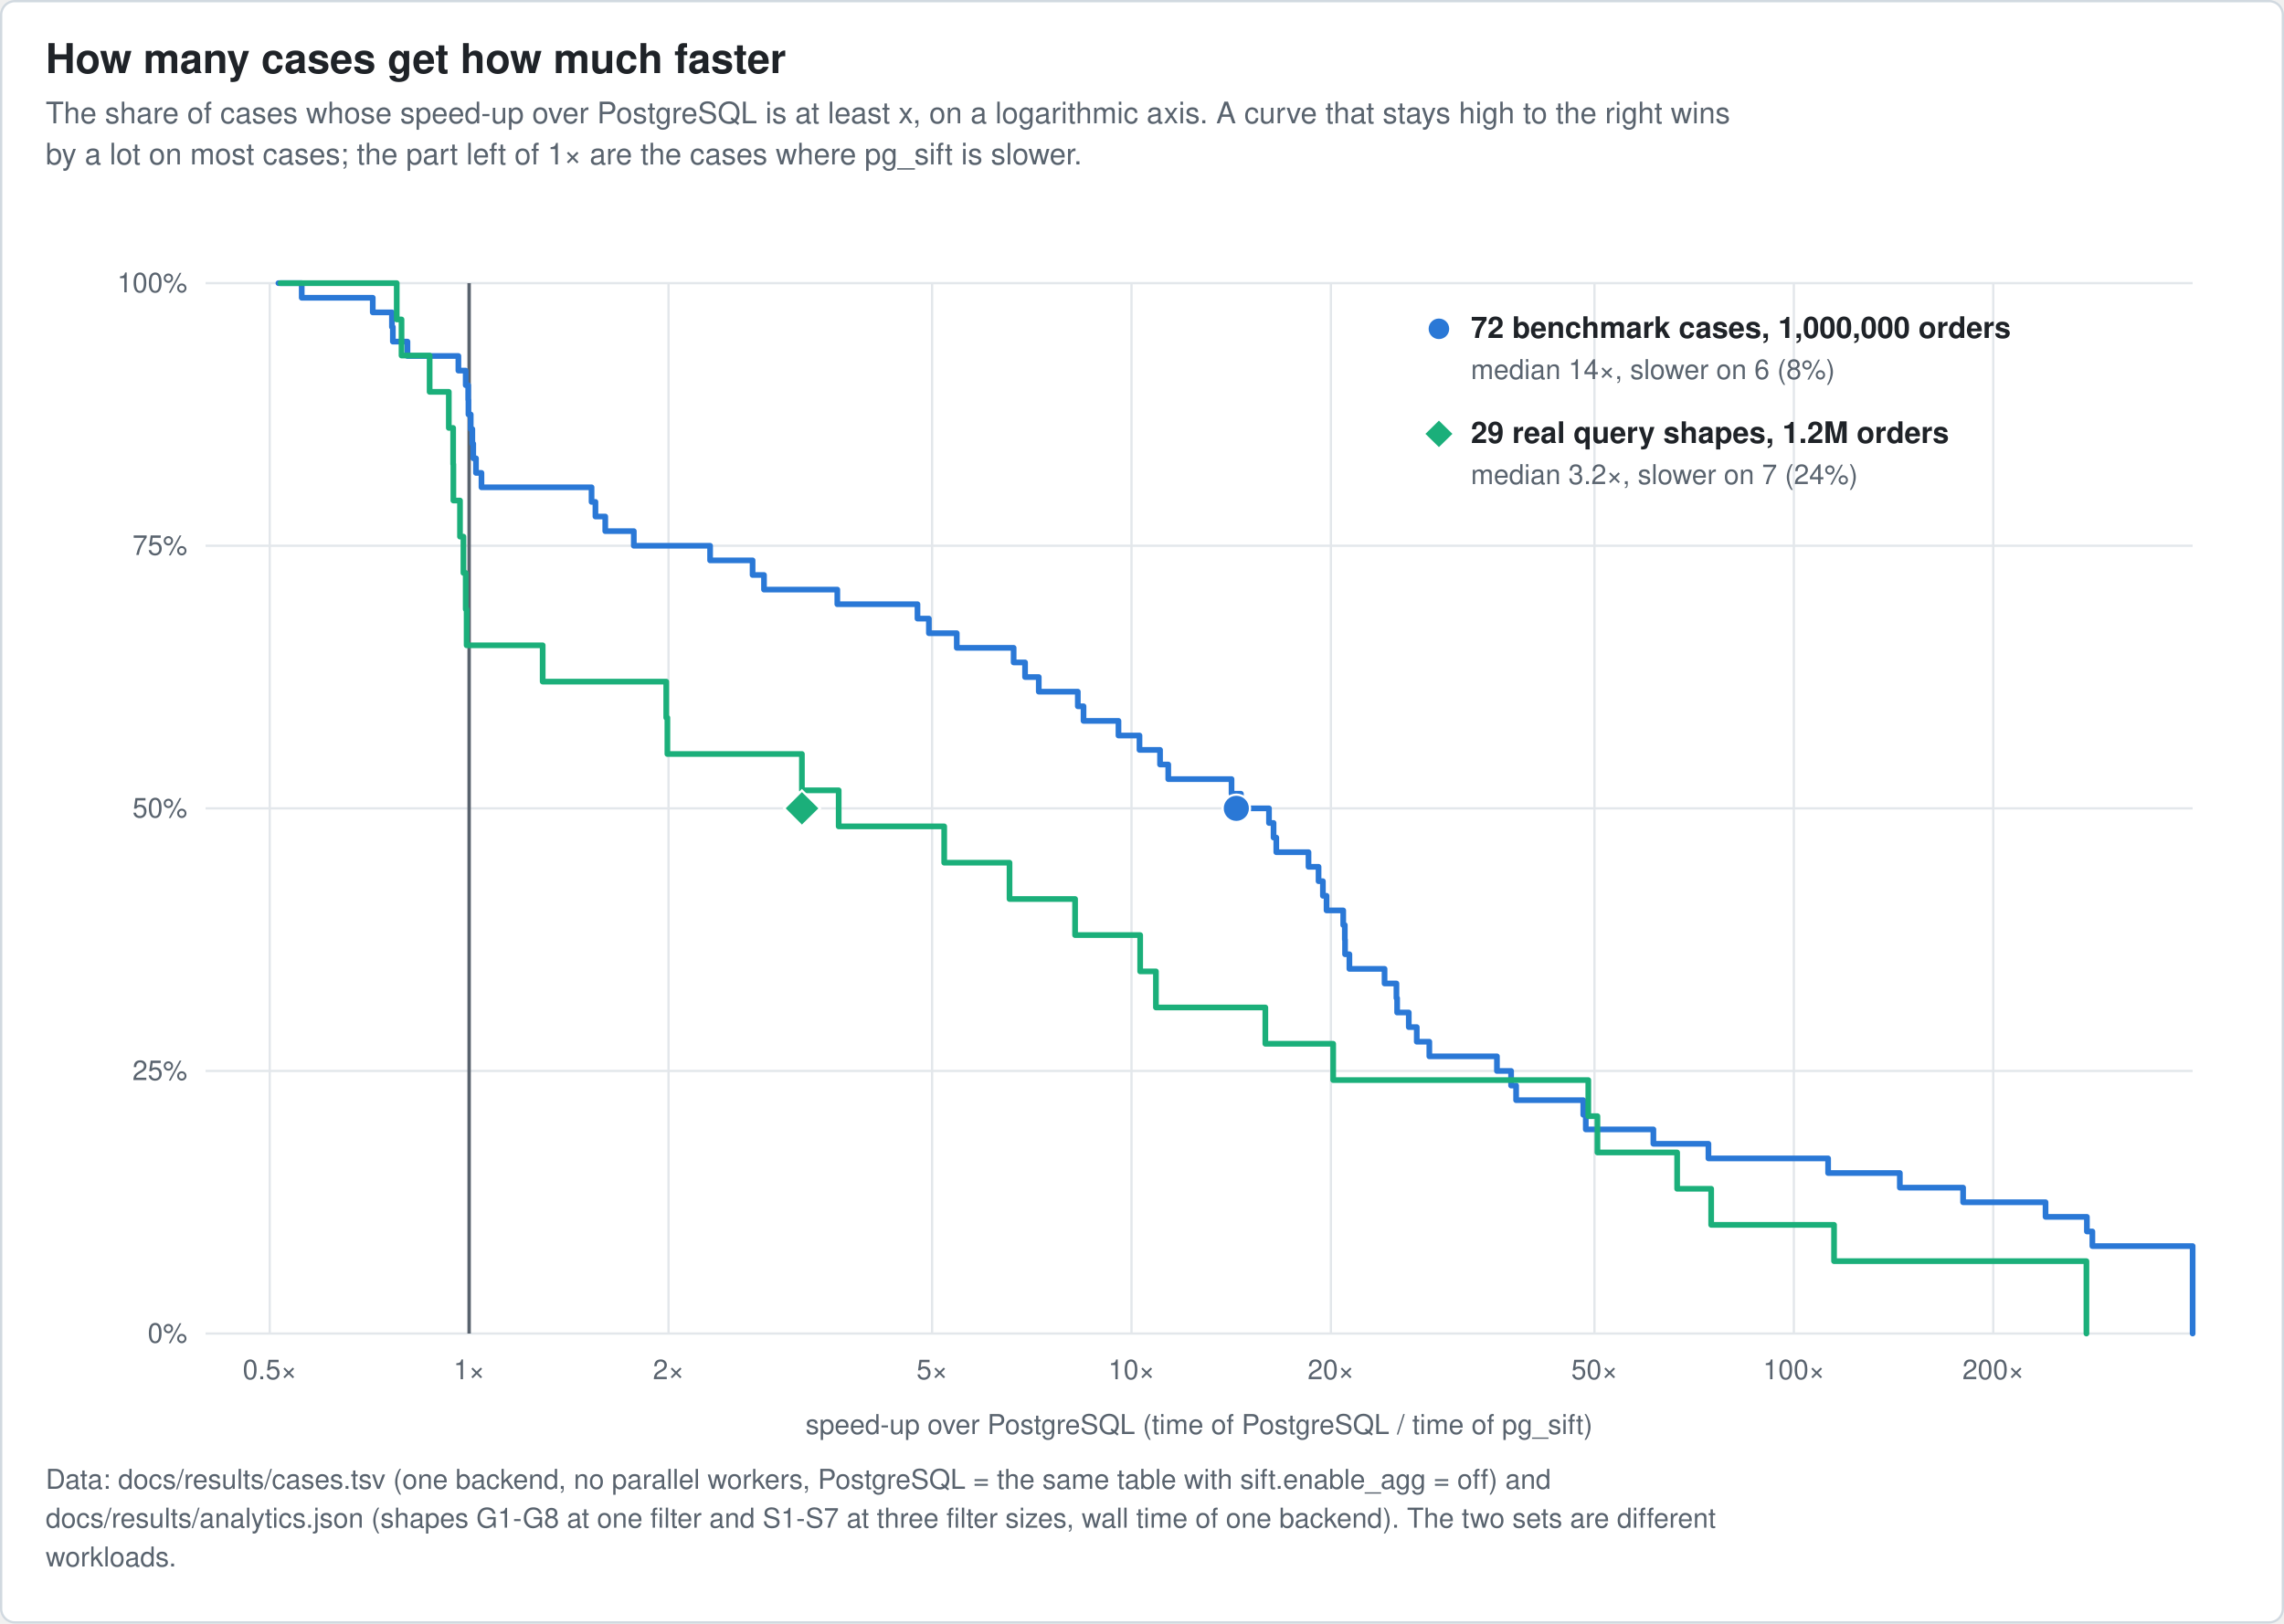
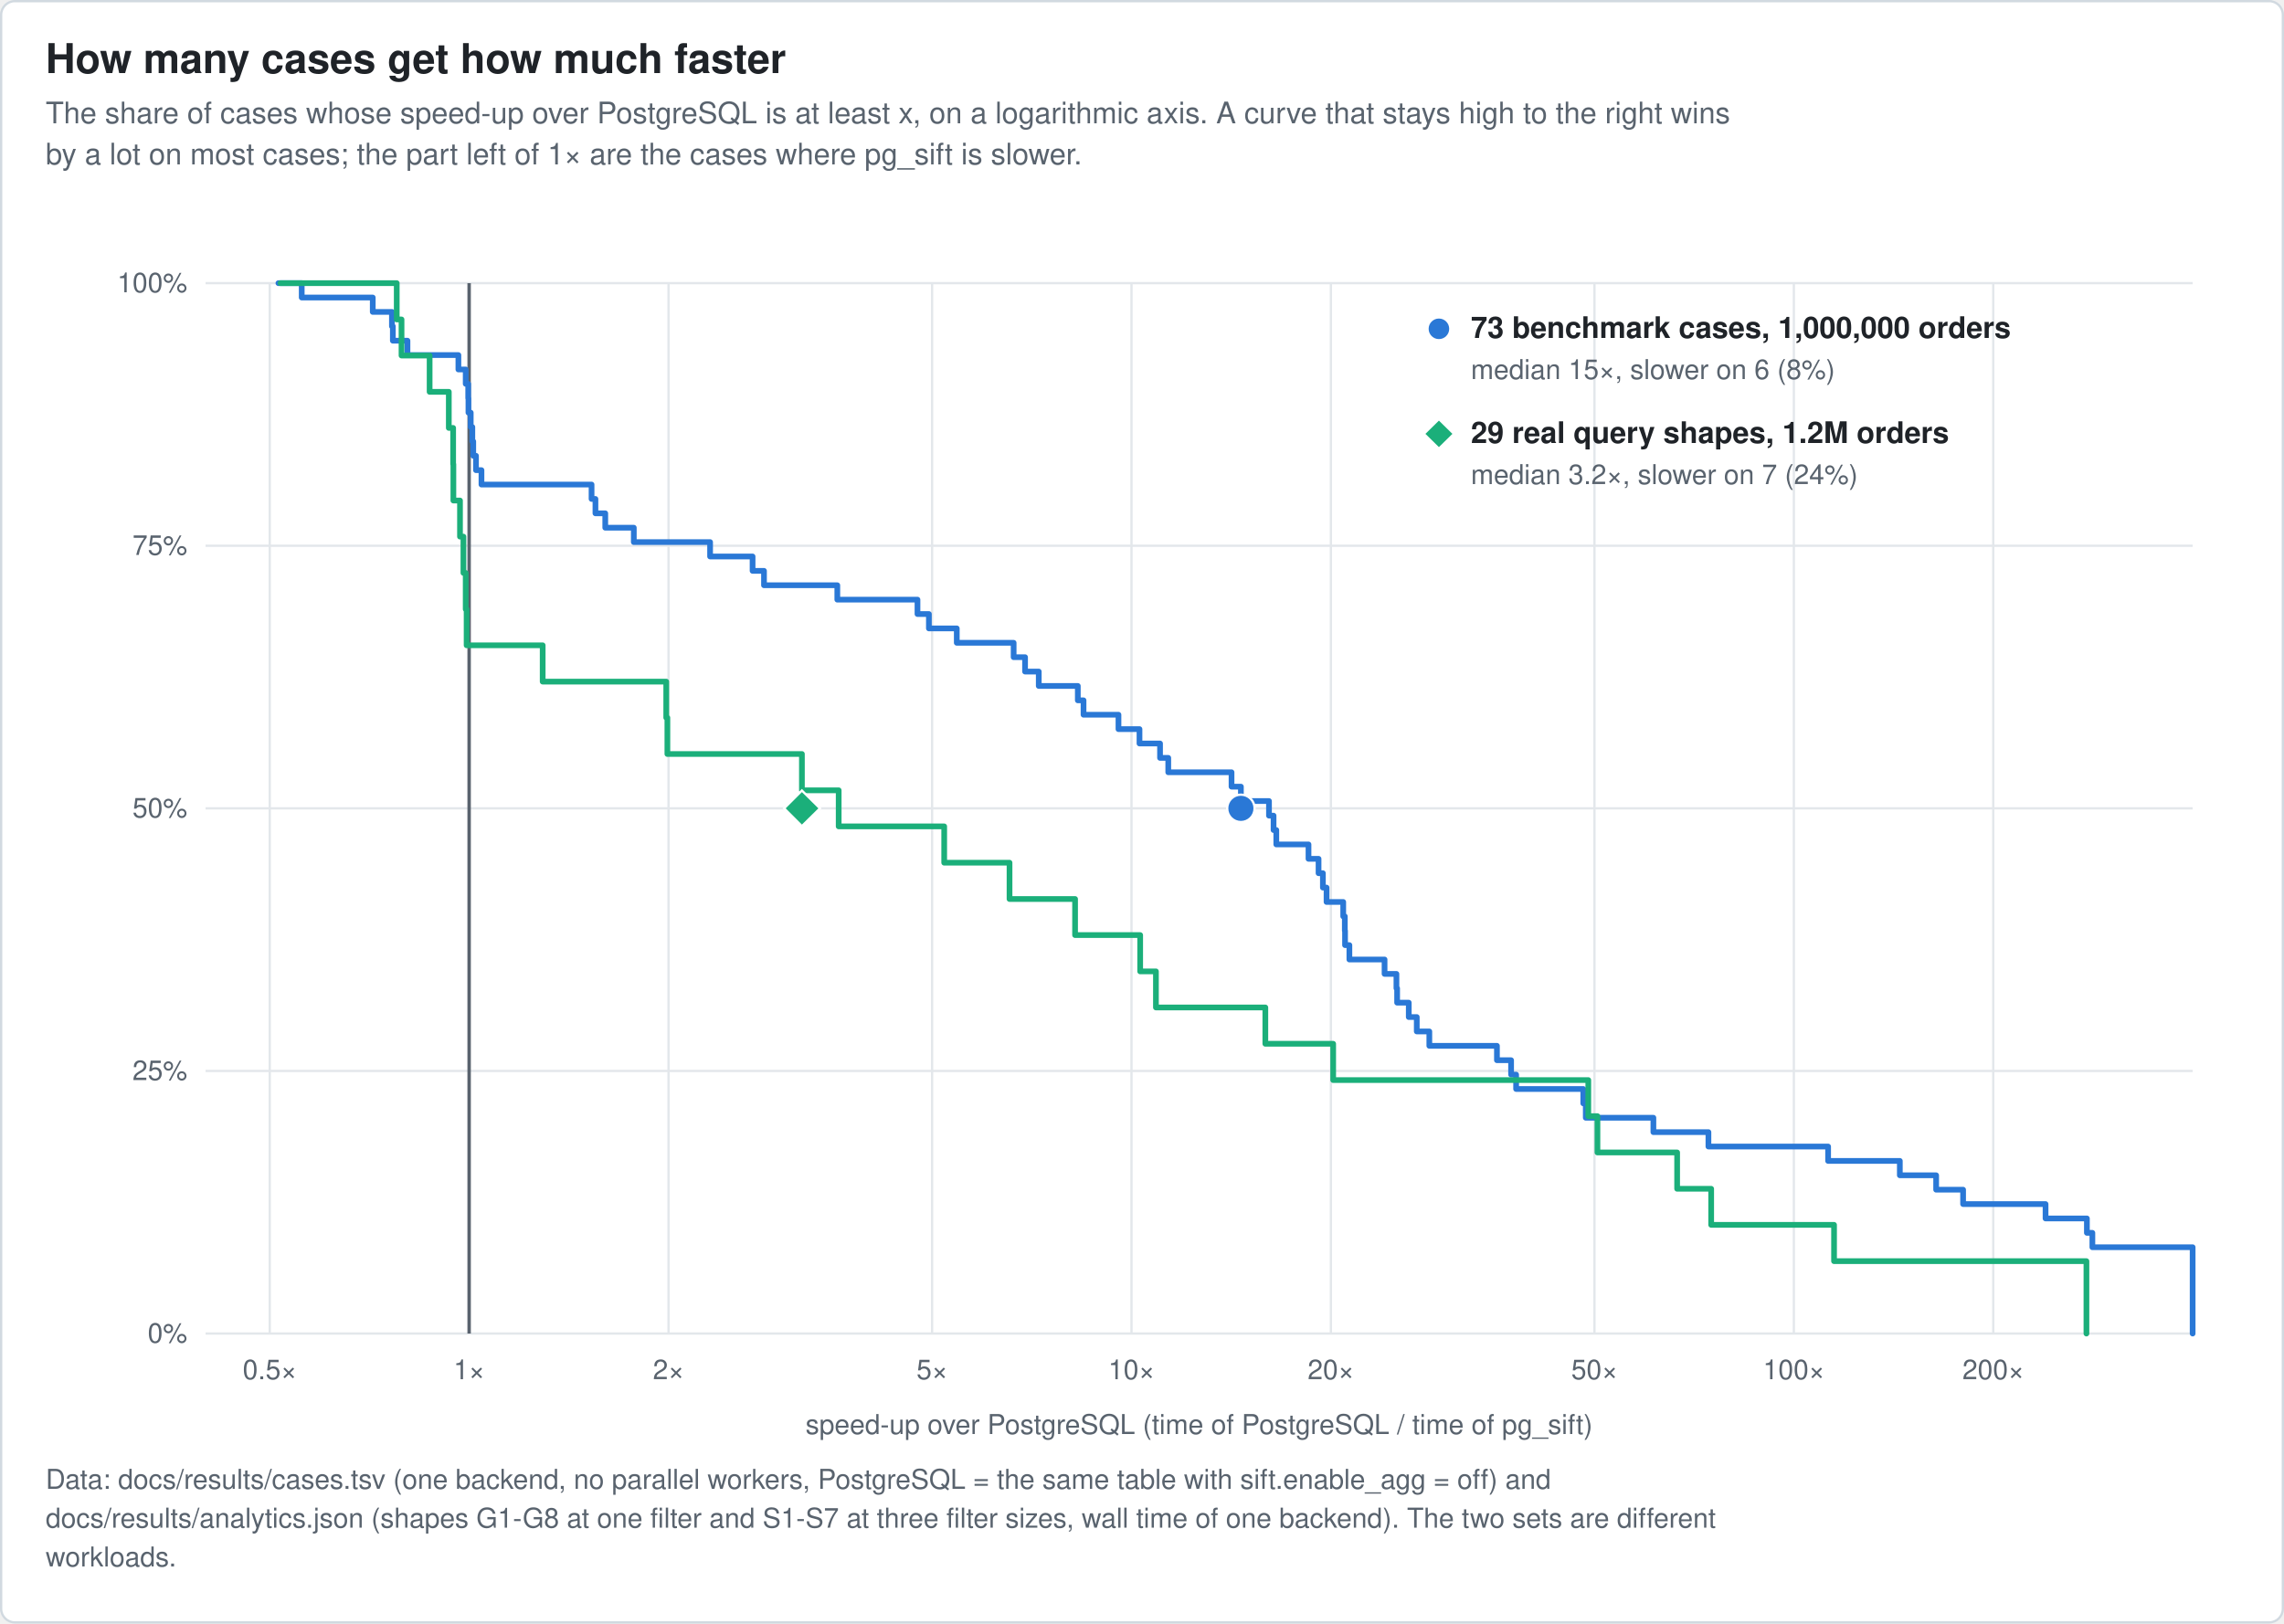
<svg xmlns="http://www.w3.org/2000/svg" width="1000" height="711" viewBox="0 0 1000 711" role="img" aria-labelledby="t d" font-family="Helvetica, Arial, sans-serif">
  <rect x="0.5" y="0.5" width="999" height="710" rx="6" fill="#ffffff" stroke="#d1d9e0" />
  <text x="20" y="32" font-size="18" text-anchor="start" fill="#1f2328" font-weight="bold">How many cases get how much faster</text>
  <text x="20" y="54" font-size="13" text-anchor="start" fill="#59636e">The share of cases whose speed-up over PostgreSQL is at least x, on a logarithmic axis. A curve that stays high to the right wins</text>
  <text x="20" y="72" font-size="13" text-anchor="start" fill="#59636e">by a lot on most cases; the part left of 1× are the cases where pg_sift is slower.</text>
  <line x1="90" y1="584" x2="960" y2="584" stroke="#e3e7eb" stroke-width="1" />
  <text x="82" y="588" font-size="12" text-anchor="end" fill="#59636e">0%</text>
  <line x1="90" y1="469" x2="960" y2="469" stroke="#e3e7eb" stroke-width="1" />
  <text x="82" y="473" font-size="12" text-anchor="end" fill="#59636e">25%</text>
  <line x1="90" y1="354" x2="960" y2="354" stroke="#e3e7eb" stroke-width="1" />
  <text x="82" y="358" font-size="12" text-anchor="end" fill="#59636e">50%</text>
  <line x1="90" y1="239" x2="960" y2="239" stroke="#e3e7eb" stroke-width="1" />
  <text x="82" y="243" font-size="12" text-anchor="end" fill="#59636e">75%</text>
  <line x1="90" y1="124" x2="960" y2="124" stroke="#e3e7eb" stroke-width="1" />
  <text x="82" y="128" font-size="12" text-anchor="end" fill="#59636e">100%</text>
  <line x1="118.1" y1="124" x2="118.1" y2="584" stroke="#e3e7eb" stroke-width="1" />
  <text x="118.1" y="604" font-size="12" text-anchor="middle" fill="#59636e">0.5×</text>
  <line x1="205.4" y1="124" x2="205.4" y2="584" stroke="#59636e" stroke-width="1.5" />
  <text x="205.4" y="604" font-size="12" text-anchor="middle" fill="#59636e">1×</text>
  <line x1="292.7" y1="124" x2="292.7" y2="584" stroke="#e3e7eb" stroke-width="1" />
  <text x="292.7" y="604" font-size="12" text-anchor="middle" fill="#59636e">2×</text>
  <line x1="408.1" y1="124" x2="408.1" y2="584" stroke="#e3e7eb" stroke-width="1" />
  <text x="408.1" y="604" font-size="12" text-anchor="middle" fill="#59636e">5×</text>
  <line x1="495.4" y1="124" x2="495.4" y2="584" stroke="#e3e7eb" stroke-width="1" />
  <text x="495.4" y="604" font-size="12" text-anchor="middle" fill="#59636e">10×</text>
  <line x1="582.7" y1="124" x2="582.7" y2="584" stroke="#e3e7eb" stroke-width="1" />
  <text x="582.7" y="604" font-size="12" text-anchor="middle" fill="#59636e">20×</text>
  <line x1="698.1" y1="124" x2="698.1" y2="584" stroke="#e3e7eb" stroke-width="1" />
  <text x="698.1" y="604" font-size="12" text-anchor="middle" fill="#59636e">50×</text>
  <line x1="785.4" y1="124" x2="785.4" y2="584" stroke="#e3e7eb" stroke-width="1" />
  <text x="785.4" y="604" font-size="12" text-anchor="middle" fill="#59636e">100×</text>
  <line x1="872.7" y1="124" x2="872.7" y2="584" stroke="#e3e7eb" stroke-width="1" />
  <text x="872.7" y="604" font-size="12" text-anchor="middle" fill="#59636e">200×</text>
  <text x="525" y="628" font-size="12" text-anchor="middle" fill="#59636e">speed-up over PostgreSQL (time of PostgreSQL / time of pg_sift)</text>
-   <polyline fill="none" stroke="#2a78d6" stroke-width="2.5" stroke-linejoin="round" stroke-linecap="round" points="121.9,124 121.9,124 121.9,124 132.1,124 132.1,130.4 163.2,130.4 163.2,136.8 171.6,136.8 171.6,143.2 172,143.2 172,149.6 178.4,149.6 178.4,155.9 200.7,155.9 200.7,162.3 203.9,162.3 203.9,168.7 205,168.7 205,175.1 205.1,175.1 205.1,181.5 206.1,181.5 206.1,187.9 206.8,187.9 206.8,194.3 207.2,194.3 207.2,200.7 208.4,200.7 208.4,207.1 210.8,207.1 210.8,213.4 259,213.4 259,219.8 260.7,219.8 260.7,226.2 265,226.2 265,232.6 277.5,232.6 277.5,239 310.9,239 310.9,245.4 329.5,245.4 329.5,251.8 334.5,251.8 334.5,258.2 366.6,258.2 366.6,264.6 401.7,264.6 401.7,270.9 406.7,270.9 406.7,277.3 418.9,277.3 418.9,283.7 443.8,283.7 443.8,290.1 448.8,290.1 448.8,296.5 454.8,296.5 454.8,302.9 471.9,302.9 471.9,309.3 474.4,309.3 474.4,315.7 489.7,315.7 489.7,322.1 498.9,322.1 498.9,328.4 507.9,328.4 507.9,334.8 511.5,334.8 511.5,341.2 539.2,341.2 539.2,347.6 543.3,347.6 543.3,354 555.6,354 555.6,360.4 557.6,360.4 557.6,366.8 558.8,366.8 558.8,373.2 572.9,373.2 572.9,379.6 577.3,379.6 577.3,385.9 579.2,385.9 579.2,392.3 580.8,392.3 580.8,398.7 588.1,398.7 588.1,405.1 588.8,405.1 588.8,411.5 588.9,411.5 588.9,417.9 590.8,417.9 590.8,424.3 606.2,424.3 606.2,430.7 611.4,430.7 611.4,437.1 611.7,437.1 611.7,443.4 616.8,443.4 616.8,449.8 620.3,449.8 620.3,456.2 625.8,456.2 625.8,462.6 655.4,462.6 655.4,469 661.6,469 661.6,475.4 663.8,475.4 663.8,481.8 693.2,481.8 693.2,488.2 694.3,488.2 694.3,494.6 723.9,494.6 723.9,500.9 748,500.9 748,507.3 800.4,507.3 800.4,513.7 831.8,513.7 831.8,520.1 859.5,520.1 859.5,526.5 895.6,526.5 895.6,532.9 913.7,532.9 913.7,539.3 916.1,539.3 916.1,545.7 960,545.7 960,552.1 960,552.1 960,558.4 960,558.4 960,564.8 960,564.8 960,571.2 960,571.2 960,577.6 960,584" />
-   <circle cx="541.3" cy="354" r="5.5" fill="#2a78d6" stroke="#ffffff" stroke-width="2" paint-order="stroke" />
+   <polyline fill="none" stroke="#2a78d6" stroke-width="2.5" stroke-linejoin="round" stroke-linecap="round" points="121.9,124 121.9,124 121.9,124 132.1,124 132.1,130.3 163.2,130.3 163.2,136.6 171.6,136.6 171.6,142.9 172,142.9 172,149.2 178.4,149.2 178.4,155.5 200.7,155.5 200.7,161.8 203.9,161.8 203.9,168.1 205,168.1 205,174.4 205.1,174.4 205.1,180.7 206.1,180.7 206.1,187 206.8,187 206.8,193.3 207.2,193.3 207.2,199.6 208.4,199.6 208.4,205.9 210.8,205.9 210.8,212.2 259,212.2 259,218.5 260.7,218.5 260.7,224.8 265,224.8 265,231.1 277.5,231.1 277.5,237.4 310.9,237.4 310.9,243.7 329.5,243.7 329.5,250 334.5,250 334.5,256.3 366.6,256.3 366.6,262.6 401.7,262.6 401.7,268.9 406.7,268.9 406.7,275.2 418.9,275.2 418.9,281.5 443.8,281.5 443.8,287.8 448.8,287.8 448.8,294.1 454.8,294.1 454.8,300.4 471.9,300.4 471.9,306.7 474.4,306.7 474.4,313 489.7,313 489.7,319.3 498.9,319.3 498.9,325.6 507.9,325.6 507.9,331.9 511.5,331.9 511.5,338.2 539.2,338.2 539.2,344.5 543.3,344.5 543.3,350.8 555.6,350.8 555.6,357.2 557.6,357.2 557.6,363.5 558.8,363.5 558.8,369.8 572.9,369.8 572.9,376.1 577.3,376.1 577.3,382.4 579.2,382.4 579.2,388.7 580.8,388.7 580.8,395 588.1,395 588.1,401.3 588.8,401.3 588.8,407.6 588.9,407.6 588.9,413.9 590.8,413.9 590.8,420.2 606.2,420.2 606.2,426.5 611.4,426.5 611.4,432.8 611.7,432.8 611.7,439.1 616.8,439.1 616.8,445.4 620.3,445.4 620.3,451.7 625.8,451.7 625.8,458 655.4,458 655.4,464.3 661.6,464.3 661.6,470.6 663.8,470.6 663.8,476.9 693.2,476.9 693.2,483.2 694.3,483.2 694.3,489.5 723.9,489.5 723.9,495.8 748,495.8 748,502.1 800.4,502.1 800.4,508.4 831.8,508.4 831.8,514.7 847.7,514.7 847.7,521 859.5,521 859.5,527.3 895.6,527.3 895.6,533.6 913.7,533.6 913.7,539.9 916.1,539.9 916.1,546.2 960,546.2 960,552.5 960,552.5 960,558.8 960,558.8 960,565.1 960,565.1 960,571.4 960,571.4 960,577.7 960,584" />
+   <circle cx="543.3" cy="354" r="5.5" fill="#2a78d6" stroke="#ffffff" stroke-width="2" paint-order="stroke" />
  <circle cx="630" cy="144" r="4.5" fill="#2a78d6" stroke="#ffffff" stroke-width="2" paint-order="stroke" />
-   <text x="644" y="148" font-size="13" text-anchor="start" fill="#1f2328" font-weight="bold">72 benchmark cases, 1,000,000 orders</text>
-   <text x="644" y="166" font-size="12" text-anchor="start" fill="#59636e">median 14×, slower on 6 (8%)</text>
+   <text x="644" y="148" font-size="13" text-anchor="start" fill="#1f2328" font-weight="bold">73 benchmark cases, 1,000,000 orders</text>
+   <text x="644" y="166" font-size="12" text-anchor="start" fill="#59636e">median 15×, slower on 6 (8%)</text>
  <polyline fill="none" stroke="#1baf7a" stroke-width="2.5" stroke-linejoin="round" stroke-linecap="round" points="122.8,124 122.8,124 122.8,124 173.7,124 173.7,139.9 175.8,139.9 175.8,155.7 188.1,155.7 188.1,171.6 196.5,171.6 196.5,187.4 198.4,187.4 198.4,203.3 198.5,203.3 198.5,219.2 201.4,219.2 201.4,235 202.9,235 202.9,250.9 203.9,250.9 203.9,266.8 204.3,266.8 204.3,282.6 237.6,282.6 237.6,298.5 291.7,298.5 291.7,314.3 292.2,314.3 292.2,330.2 351.1,330.2 351.1,346.1 367.2,346.1 367.2,361.9 413.4,361.9 413.4,377.8 442,377.8 442,393.7 470.7,393.7 470.7,409.5 499.2,409.5 499.2,425.4 506.1,425.4 506.1,441.2 554,441.2 554,457.1 583.7,457.1 583.7,473 695.4,473 695.4,488.8 699.4,488.8 699.4,504.7 734.3,504.7 734.3,520.6 749.2,520.6 749.2,536.4 803,536.4 803,552.3 913.5,552.3 913.5,568.1 913.5,584" />
  <polygon points="351.1,346.9 358.3,354 351.1,361.1 344,354" fill="#1baf7a" stroke="#ffffff" stroke-width="2" paint-order="stroke" />
  <polygon points="630,184.2 635.9,190 630,195.8 624.1,190" fill="#1baf7a" stroke="#ffffff" stroke-width="2" paint-order="stroke" />
  <text x="644" y="194" font-size="13" text-anchor="start" fill="#1f2328" font-weight="bold">29 real query shapes, 1.2M orders</text>
  <text x="644" y="212" font-size="12" text-anchor="start" fill="#59636e">median 3.2×, slower on 7 (24%)</text>
  <text x="20" y="652" font-size="12" text-anchor="start" fill="#59636e">Data: docs/results/cases.tsv (one backend, no parallel workers, PostgreSQL = the same table with sift.enable_agg = off) and</text>
  <text x="20" y="669" font-size="12" text-anchor="start" fill="#59636e">docs/results/analytics.json (shapes G1-G8 at one filter and S1-S7 at three filter sizes, wall time of one backend). The two sets are different</text>
  <text x="20" y="686" font-size="12" text-anchor="start" fill="#59636e">workloads.</text>
</svg>
